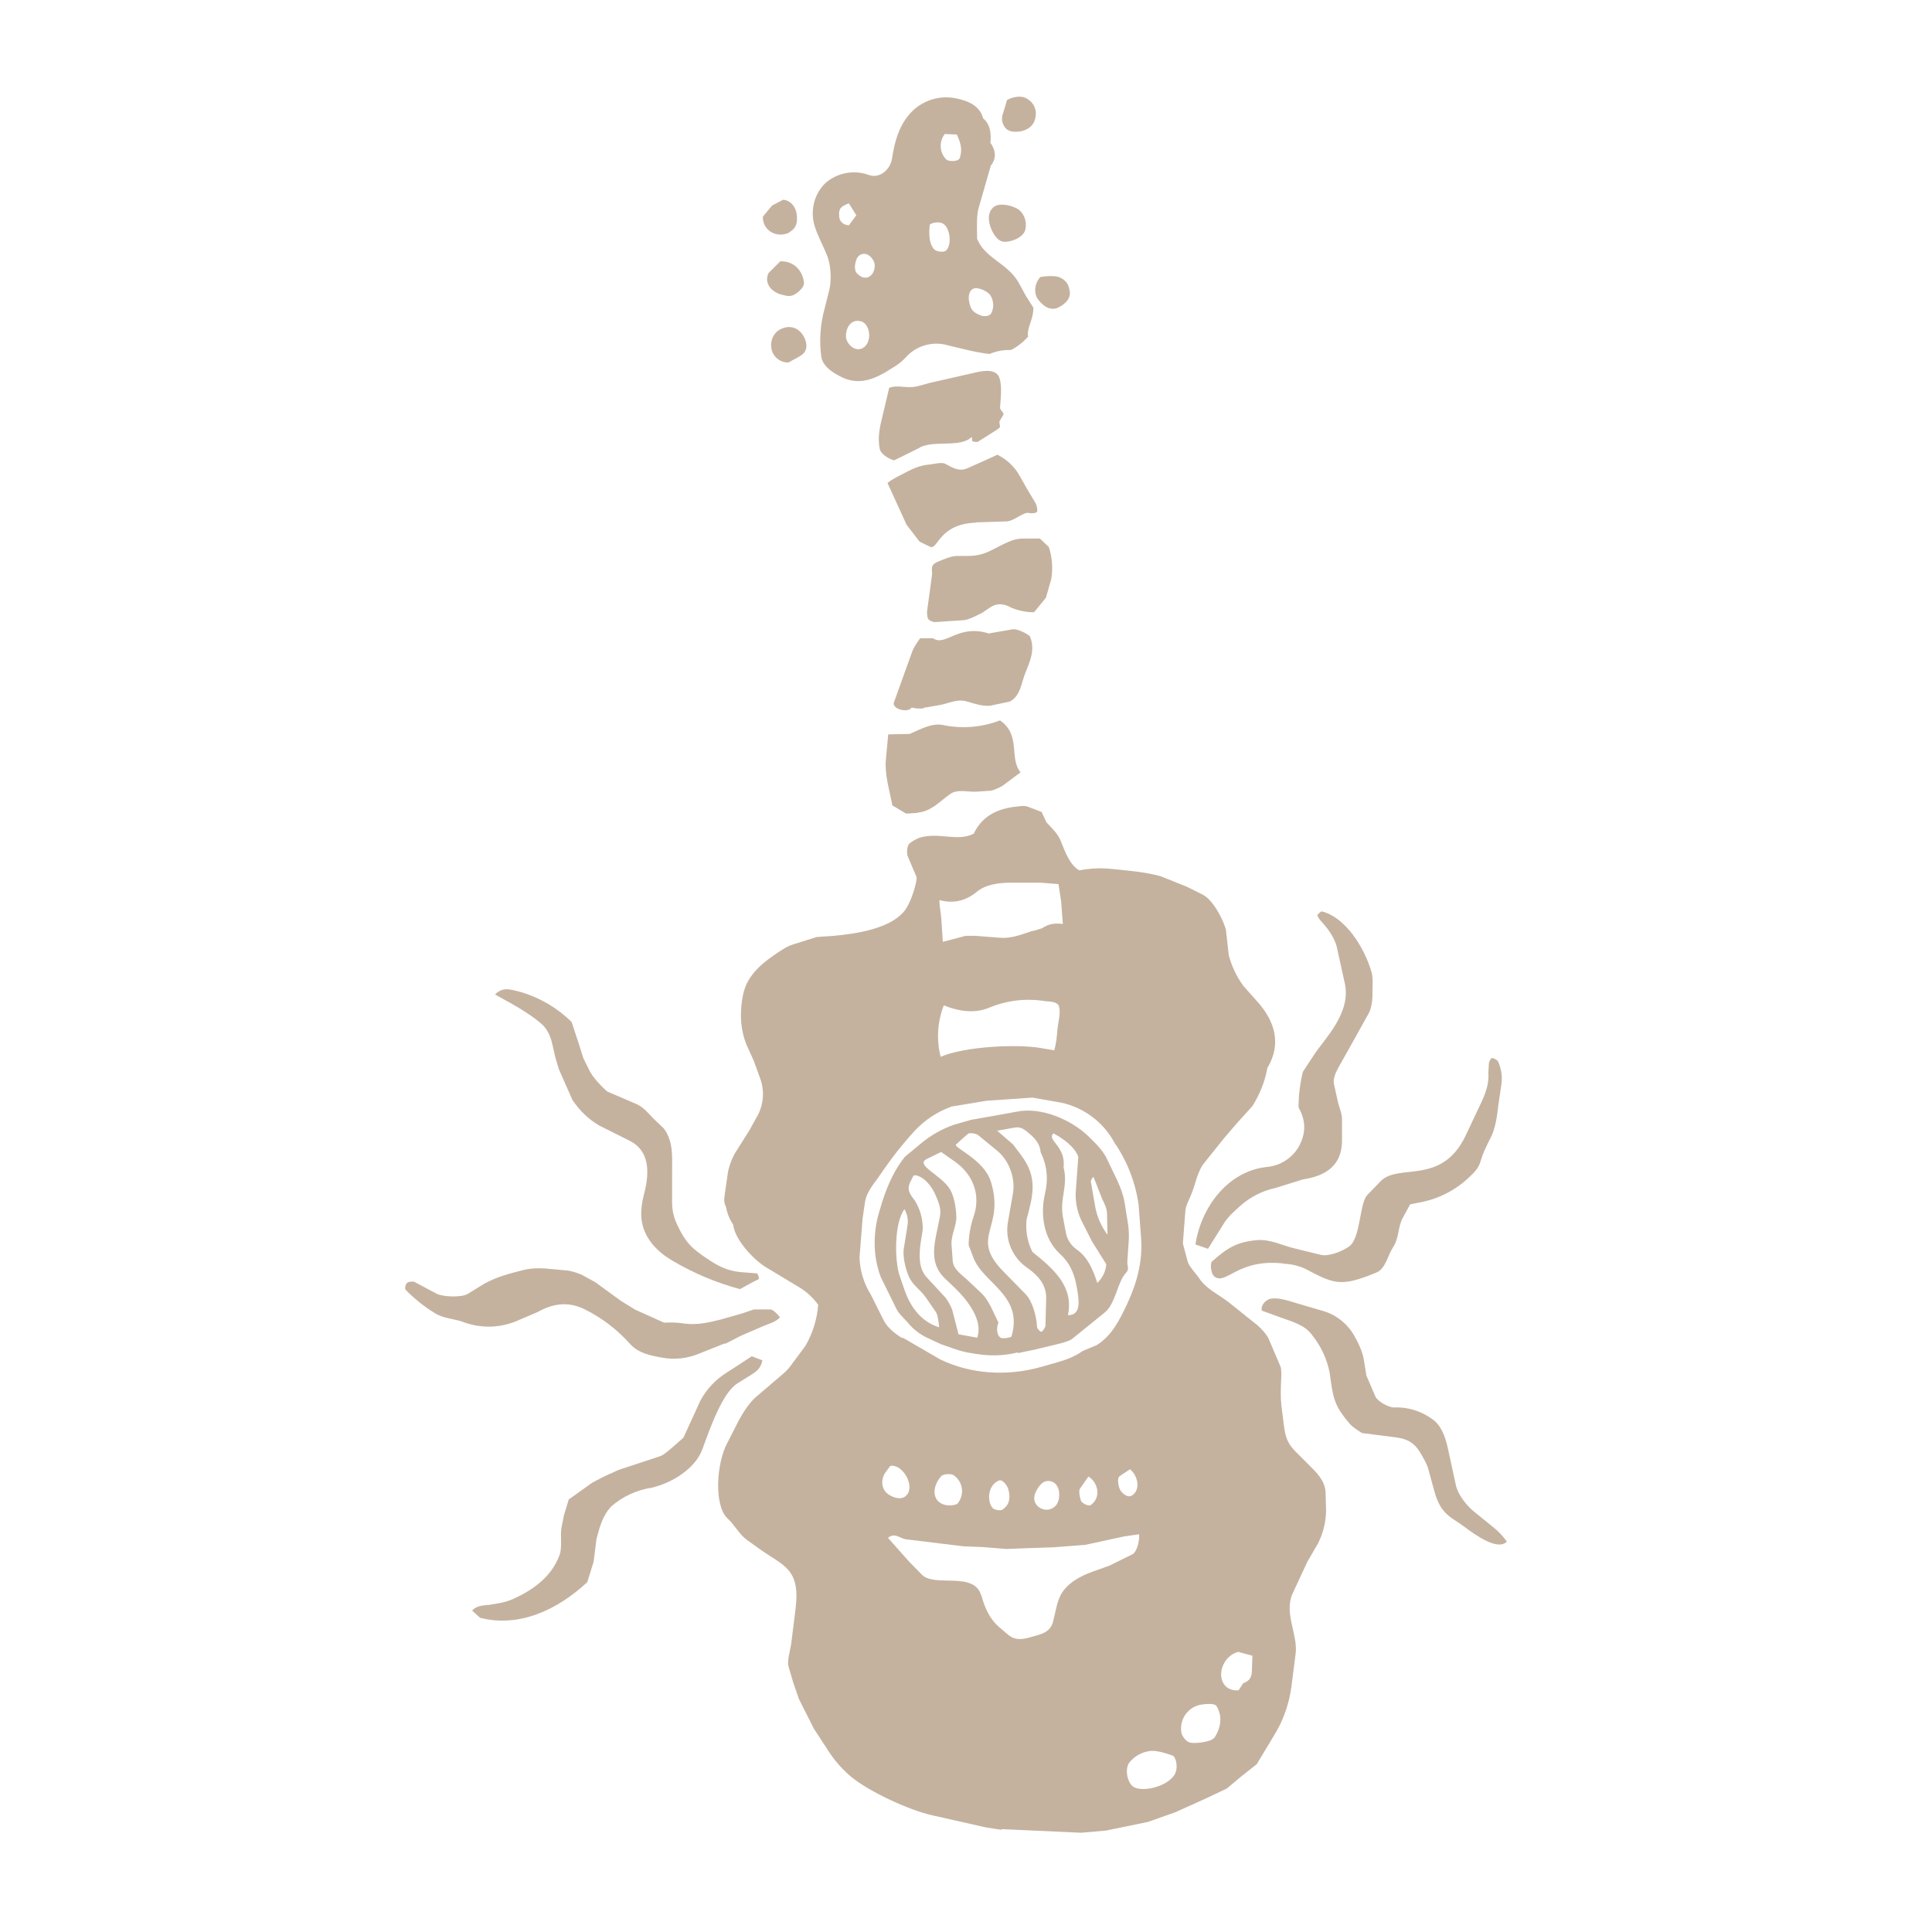
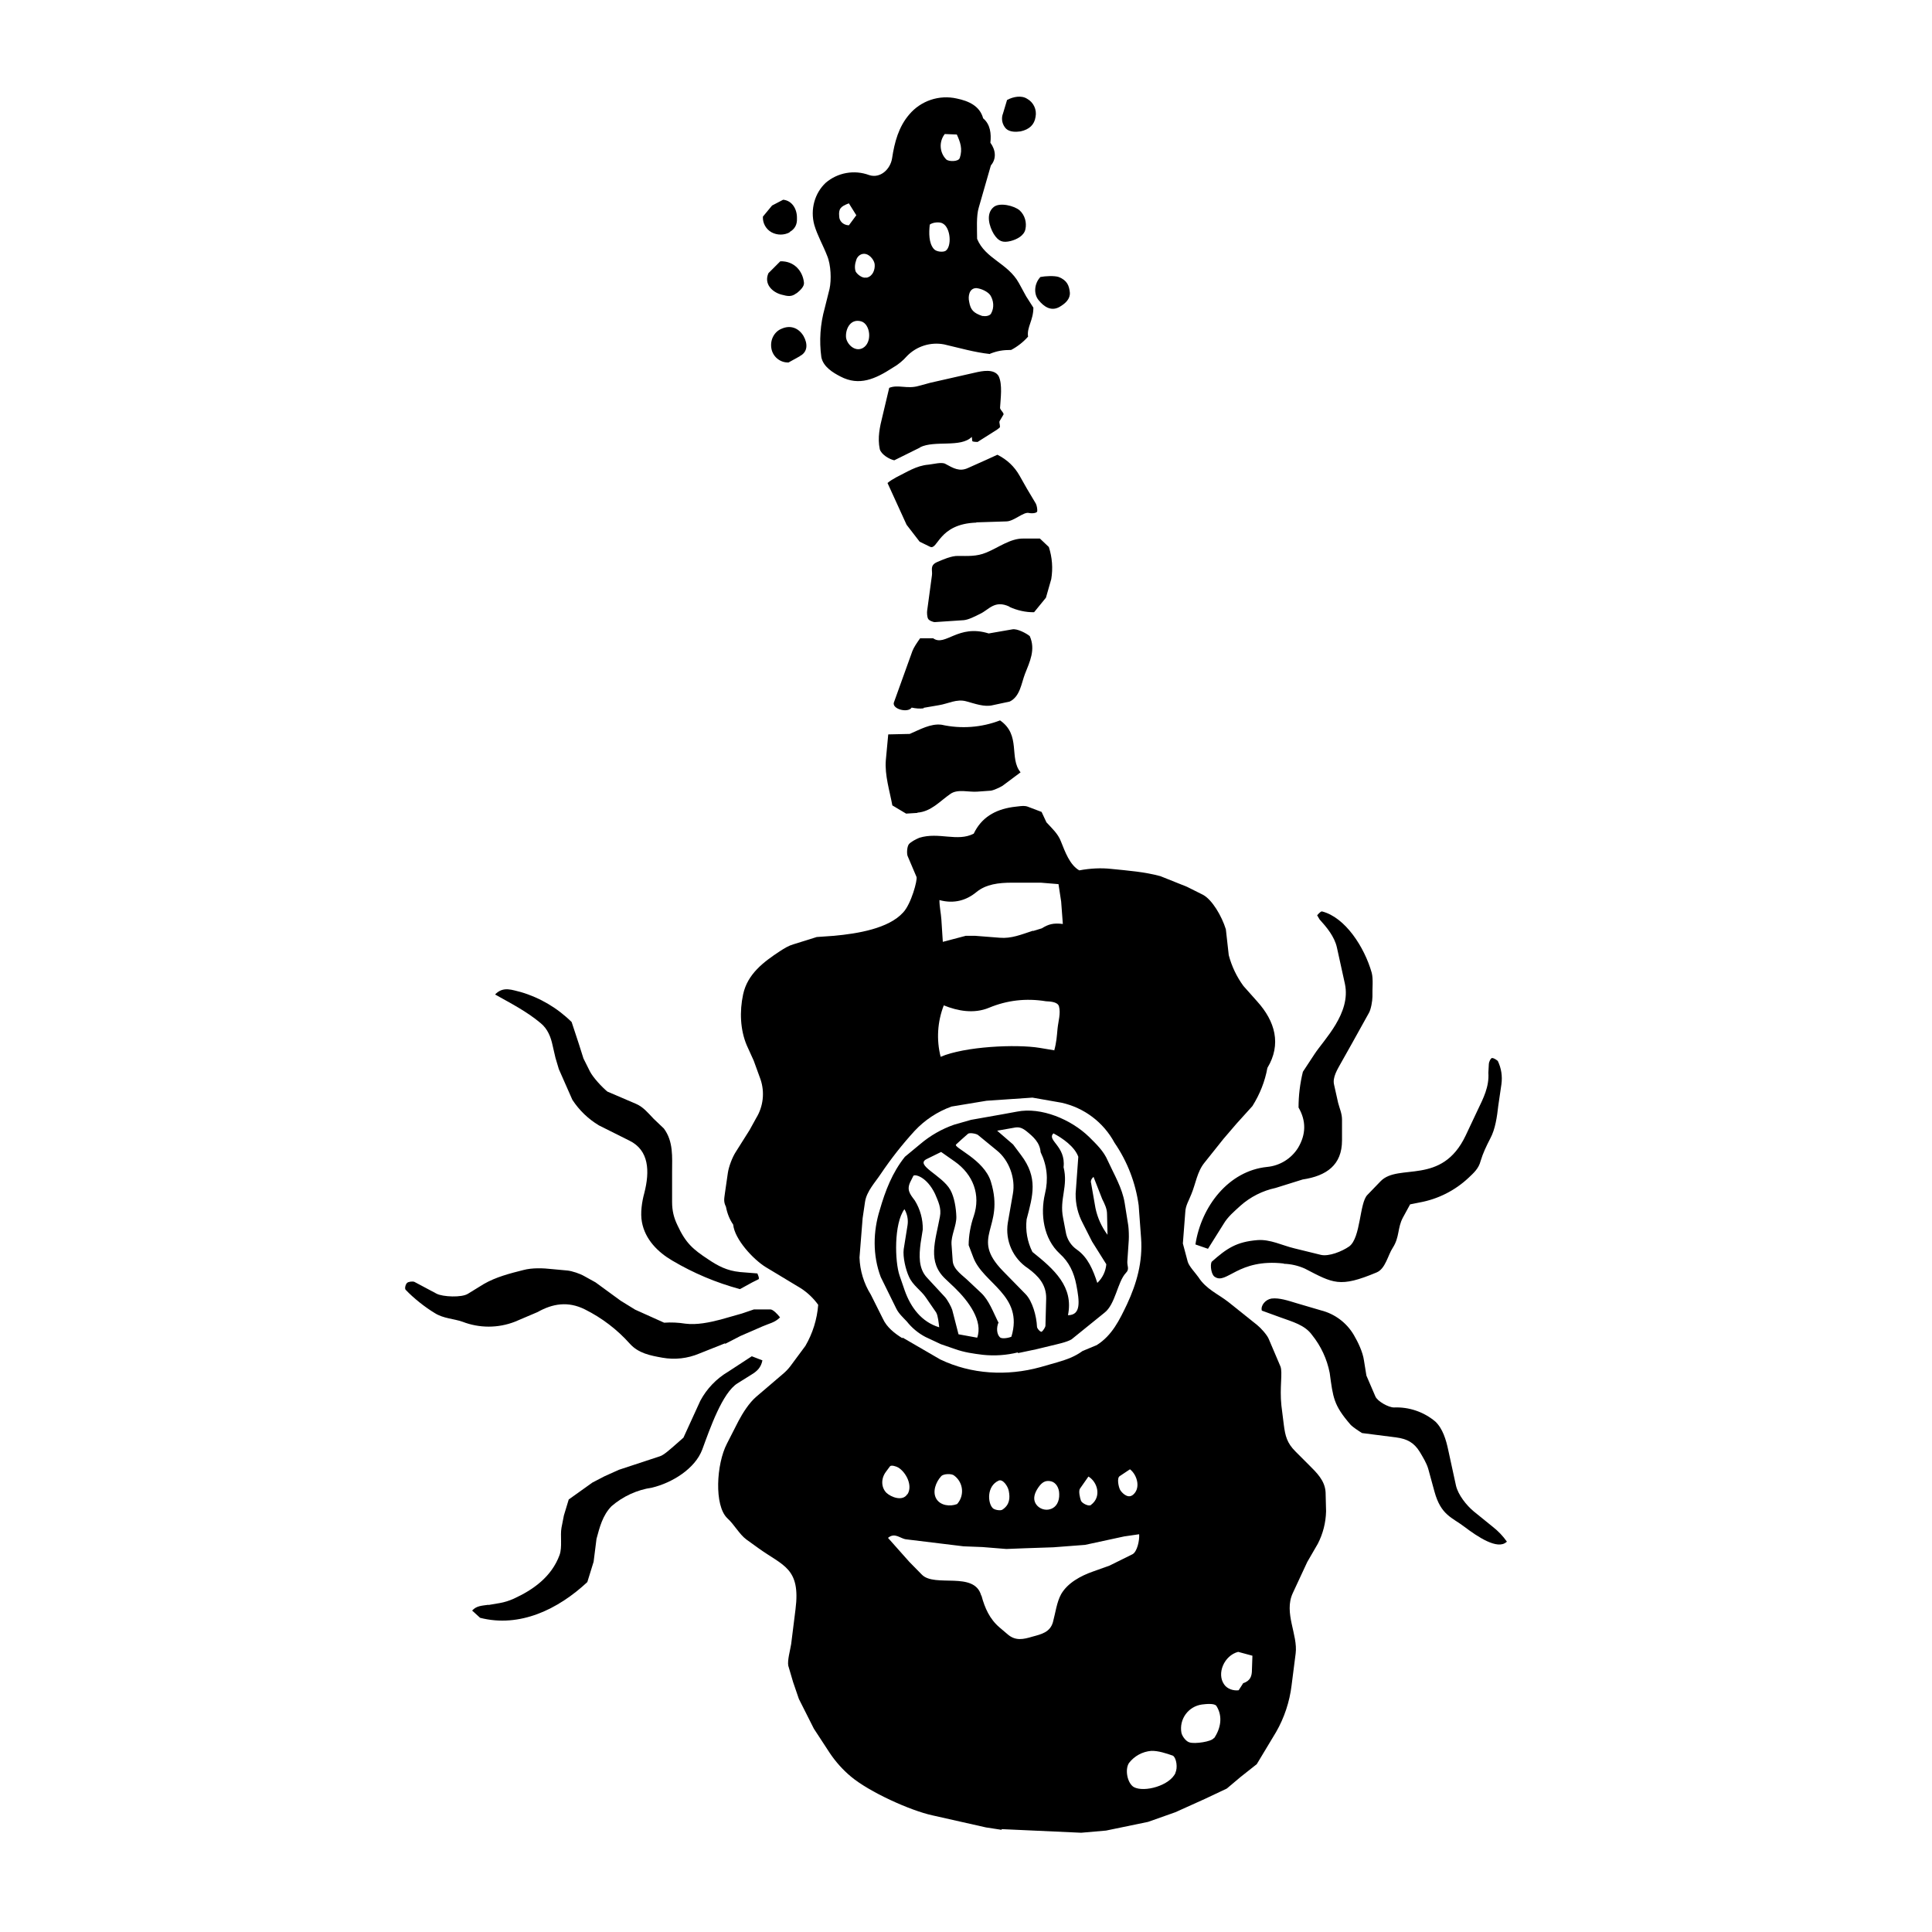
- <svg xmlns="http://www.w3.org/2000/svg" width="800" height="800" fill="none" viewBox="0 0 800 800">
-   <g fill="#c4b29f">
+ <svg xmlns="http://www.w3.org/2000/svg" fill="none" viewBox="0 0 800 800">
+   <g fill="currentColor">
    <path d="m300.3 556.2-10.8 4.3a27 27 0 0 1-15.2 1.7c-5-.9-9.9-1.8-13.5-5.8a62 62 0 0 0-18.6-14.2c-7-3.5-13.4-2.4-19.6 1.1l-9.4 4a30 30 0 0 1-21.7 0c-3.7-1.3-7.9-1.3-11.5-3.6-4-2.4-8.8-6.2-12-9.6-.6-.5 0-2.5.6-2.9.5-.5 2.3-.7 3-.4l9.2 4.9c2.5 1.3 10.4 1.7 13 0l6.5-4c5-2.9 10.8-4.4 16.4-5.8 3.7-1 8.3-.8 11.8-.4l6.5.6c1.9.2 5.2 1.3 6.9 2.3l4.7 2.6 10.4 7.6 6 3.7 12 5.4q4.4-.3 8.8.4c4.7.6 10-.5 14.6-1.7l8.8-2.5 5-1.7h6.8c1.1 0 3 2 4 3.3-2.2 2.2-4.5 2.5-7.2 3.7l-9.2 4-6.4 3.3zm5.8-29.5 7.5.6s1 2.1.5 2.4l-2.6 1.3-5.1 2.8q-14.8-4-28-11.8c-6-3.5-11.3-8.8-12.6-16-.7-3.7 0-8.4 1-12 2.3-9 2-17.7-6.2-21.7L248 466a34 34 0 0 1-11-10.6l-5.6-12.7-1.4-4.7-1.2-5.2c-.7-3.3-2-6.8-5-9.2-5.6-4.7-12-8-18.8-11.8 3.4-3.6 7.2-1.8 10.7-1a50 50 0 0 1 21 12.4l3 9.1 1.9 6 2.7 5.4c1.3 2.5 4.9 6.4 7.2 8.3l11.9 5.1c3 1.3 5 3.8 7.3 6.2l4.2 4c4 5.4 3.4 11.8 3.4 18v12.4c0 3.6.7 6.5 2.2 9.6 3.4 7.4 6.4 10 12.8 14.2 4 2.7 7.8 4.7 13 5.2M202.2 664.6l4.7-.8q2.9-.5 5.8-1.8c8.1-3.7 15.7-9.1 19-18.1 1.2-3.3.2-8.1.8-11.3l1-5.1 2-6.6 9.8-7 5-2.6 6-2.7 17-5.6c1.6-.5 4.3-3 5.5-4l4.2-3.7 7-15.3a31 31 0 0 1 11.5-12l9.8-6.4 4.4 1.7c-.6 3-2.2 4.5-4.7 6l-5.6 3.5c-6.3 3.9-11.4 18.7-14.6 27.4-3 8-12.5 13.8-20.8 15.8a33 33 0 0 0-16.8 7.7c-3.7 3.8-4.9 8.7-6.2 13.5l-1.2 9.5-2.6 8.4c-12.1 11.3-28 19-44.4 14.8l-3.3-3c1.8-2 4-2 6.8-2.4zm177.8-328-4.8.3-5.7-3.4c-1.1-6-3.2-12.5-2.7-18.7l1-10.7 8.9-.2c4.2-1.8 8.7-4.4 13.2-3.8a42 42 0 0 0 24.2-1.8c8.8 6.1 3.6 15.6 8.5 21.5l-7.5 5.6c-1 .6-3.5 1.8-4.8 2l-5.6.4c-3.4.3-8.1-1.2-11.1.9-4.4 3-8 7.4-13.8 7.8zm2.5-43.3q-2.3.3-5-.3c-1.5 2.3-8 .7-7.4-2l7.7-21.4c.6-1.6 2-3.6 3.2-5.3h5.4c5 3.6 10.3-6 23-2l9.8-1.7c2-.4 5.9 1.7 7.2 2.8 2.5 5.6 0 10.6-2 15.7-1.5 3.9-2 9.3-6.3 11.4l-7 1.5c-3.5.9-7.6-.7-11-1.6-4-1.1-7.5 1-11.3 1.6l-6.4 1.1zm21.8-76.9c-15.8.5-15.9 11.6-19.2 10l-4.3-2.1-5.4-7-7.9-17.3c.9-.8 2.4-1.7 3.5-2.3 4.5-2.2 8.4-4.9 13.5-5.3 2-.2 5.5-1.2 7-.3 3.3 1.8 5.8 3.3 9.3 1.7l7.6-3.4 4.6-2.1q6 3 9.2 8.7l3 5.3 3.7 6.2c.4.7.7 2.4.6 3.2s-2.2 1-3.5.7c-2.2-.5-6.1 3.4-9.2 3.5l-12.6.4zM381 185.3l-10.7 5.3c-2-.4-5.4-2.4-6-4.6-1-4.7 0-9.2 1.1-13.6l2.8-11.8c3.7-1.5 7.4.6 12.2-.8l4.8-1.3 18.5-4.2c3-.7 7.9-1.7 9.8 1.4 1.7 3.5.8 9.4.6 13.2 0 .8 1.8 2.2 1.4 2.8l-1.6 2.7c-.3.6.5 2.2 0 2.7q-.8.7-2.3 1.6l-6.8 4.3s-2.2 0-2.2-.4l-.2-1.7c-4.6 4.6-15.3 1.3-21.4 4.3zm37 65.9c-6.2-2.9-8.5 1.3-12.2 3-2 1-4.7 2.4-6.7 2.6l-12 .8c-.8 0-2.5-.7-2.8-1.4-.4-.7-.5-2.5-.4-3.2l2-14.8c.3-2-1-4 2-5.4 2.3-1 6.1-2.7 8.8-2.6 4 0 7.7.3 11.7-1.4 5-2 9.9-5.9 15.4-5.8h6.8l3.7 3.5a28 28 0 0 1 1 13.3l-2.2 7.7-4.9 6c-3.4.1-7.2-.8-10.2-2.2zm-8-104.6c-6.5-.7-12.6-2.5-19.1-4a17 17 0 0 0-15.3 4.8 23 23 0 0 1-6 4.9c-7.1 4.6-13.8 7.7-21.6 3.6-3.1-1.6-7.1-4-7.9-8a50 50 0 0 1 1.4-20.3l2-8c.8-3.7.6-9.9-1-13.7-1.7-4.4-4-8.3-5.3-12.7-1.8-6.5.2-13.3 4.7-17.5a18 18 0 0 1 18-3.2c4.6 1.5 8.8-2.4 9.5-7 1-6.6 2.7-13 7.1-18.1a20 20 0 0 1 19.7-6.6c4.8 1 9.5 3 10.9 8.2 3 2.5 3.4 6.4 3 10.1 2.2 3 2.6 6.6.2 9.4l-5 17.4c-1.1 3.5-.7 9.2-.7 13 3.4 8.3 12.7 10 17.3 18.3l3 5.5 3 4.7c0 5.3-2.8 8.1-2.2 12a25 25 0 0 1-7 5.5c-3.4 0-5.8.4-8.8 1.6zm-12.6-81.1c1.3-3.9.2-6.7-1.2-9.8l-5-.2a8 8 0 0 0 .6 10.5c1 1 5.2 1 5.6-.6M354.5 89l-3-4.8c-3.5 1.3-4.3 2.3-4 5.4 0 1.8 1.5 3.6 4 3.7l3.1-4.2zm35.8 3.5c-1.2-.7-4-.5-5.3.5-.4 3.5-.4 7.6 1.6 10 1 1.3 3.8 1.5 4.9.9 2.7-1.7 2.2-9.7-1.2-11.4M358.8 115c2.7-.6 3.5-3.4 3.4-5.3 0-1.6-1.7-4-3.6-4.5s-3.5.8-4 2.3q-1 2.8-.3 4.9c.6 1.2 2.9 3 4.4 2.5zm48.1 15.8c1.1.3 3 0 3.5-1 1.4-2.5 1-5.4-.3-7.5-1-1.5-3.7-2.8-5.8-3-3 0-3.5 3.4-3 5.6.6 3.5 1.8 4.7 5.6 6zm-49.6 13.3c4-2.3 3.1-9.8-.6-11-4.3-1.3-6.5 2.7-6.4 6.2 0 2.8 3.5 6.7 7 4.8" />
    <path d="M418.5 99.8c-3.3.8-5 .2-7-2.9-1.8-3-3.5-8.4 0-11.2 2.5-2 8.5-.5 10.7 1.4 2.2 2 3 5.1 2.4 7.8-.5 2.6-3.4 4.2-6.1 4.9m-3.3-52.4 1.8-6c2.6-1.4 6-2 8.3-.5a7 7 0 0 1 3.5 7.5q-.7 4.8-6.2 6c-2 .3-4.5.3-6-1.1a6 6 0 0 1-1.4-6m-84 100.2-4.7 2.6a7 7 0 0 1-7.1-5.9c-.6-3.7 1.4-7 4.3-8.1 3.6-1.6 7-.3 9 3 1.7 3 2 6.6-1.6 8.4zm-1.4-26.1c-2 1.6-3.6 1.3-6.2.6-3.8-1-7.4-4.4-5.4-8.9l4.9-4.9c5.7-.2 9.3 4 9.8 8.8.2 1.6-1.5 3.2-3.1 4.5zm108.6-6.7c3.5 1.4 4.3 3.6 4.6 6.4.2 2.6-1.7 4.5-4.3 6-3.4 1.9-6.4 0-8.7-2.9-2-2.5-1.8-6.7.8-9.5 2-.4 5.8-.6 7.6 0M327 96.2a8 8 0 0 1-7.5 0 7 7 0 0 1-3.6-6.5l3.8-4.6 4.6-2.4c3.8.4 5.8 4 5.7 7.7q.2 3.9-3.1 5.7m87.9 661.6-6.5-1-22.2-5c-9.2-2-26.2-9.7-33.8-16.1q-5-4.2-8.7-9.7l-6.6-10.1-6.2-12.3-2.4-7-2-6.8c-.4-2.2.8-6.4 1.2-8.9l1.8-14.4c2.2-17.2-5.2-18-15.3-25.3l-5-3.6c-3-2.2-5-6.2-8-8.9-5.4-5.3-4.5-22.3-.1-30.8l4.8-9.4c1.8-3.4 4.4-7.5 7.3-10l11-9.4q1.8-1.5 3.1-3.2l6.3-8.5a40 40 0 0 0 5.3-17 27 27 0 0 0-7.1-6.8l-14.6-8.8c-5.2-3.2-12.9-11.5-13.5-17.6q-2.2-3.2-3-7.4c-1.1-2.2-.7-3.4-.4-5.8l1.2-8.3c.4-2.6 1.8-6.3 3.2-8.5l5.8-9.2 2.7-4.9a19 19 0 0 0 1.8-16.1l-2.8-7.7-2.9-6.4c-2.7-6.4-3-14-1.5-21 1.8-8.5 8.5-13.5 15.2-17.9 2-1.3 3.6-2.3 5.7-2.9l9.6-3 7.1-.5c9.8-.9 22.7-3 28.7-9.7 3.3-3.5 6-13.5 5.5-14.7l-3.7-8.7c-.4-1.2-.2-4 .6-4.9s2.8-2 4.3-2.6c8.1-2.5 15.7 1.8 22.5-1.7 3.2-6.7 8.8-9.9 16-11 2-.2 4.8-.8 6.3-.2l5.8 2.2 2 4.3c2.2 2.4 4.8 4.7 6 7.9 1.7 4.2 3.6 9.7 7.6 12q7-1.3 13.3-.6c6.9.7 13.7 1.2 20.3 3l11 4.4 6.6 3.3c3.8 2 7.8 8.8 9.5 14.3l1.2 10.7a38 38 0 0 0 6.1 12.8l5.7 6.4c7.4 8.2 10.1 17.7 4.2 27.5q-1.5 8.3-6.2 15.8l-6.6 7.3-5.4 6.3-7.9 9.9c-3 3.7-3.6 8.7-5.4 13-1 2.6-2.4 4.7-2.5 7.4l-1 13 2 7.5c.5 1.9 3.2 4.7 4.4 6.4 3.2 5 8 6.9 12.4 10.3l12 9.6c1.5 1.2 4 4 4.7 5.6l4.9 11.5c1 2.5-.4 8.7.4 16.2l1 8c.6 4.6 1.3 7.5 4.8 11l5.5 5.5c3.3 3.3 6.7 6.5 7 11.4l.2 7.9a31 31 0 0 1-3.4 13.4l-4.4 7.6-6 12.9c-3.8 8.2 2.2 17.2 1.2 25l-1.7 13.3c-.8 6.6-3 13.3-6.4 19.2l-8 13.3-6.7 5.3-5.7 4.8-9.1 4.3-12.2 5.5-11.3 4L458 758l-10.3.9-33-1.5zm13-372.2 3.6-1.1c2.7-1.7 4.8-2.3 8.7-1.8l-.7-9.3-1.1-7.2-7.3-.6h-12c-5.4 0-10.7.6-14.7 3.9s-9.1 5-15.3 3.3c0 2.8.6 5.2.8 8l.6 9.3 9.5-2.5h3.9l10.2.8c4.8.4 8.8-1.3 13.7-2.9zm8.7 49.6c1-3.6 1.1-6 1.4-9.1s1.4-6.4.6-9.3c-.6-2-4-2-5.4-2.1q-12.3-2-23.6 2.7c-6.3 2.6-13 1.3-18.7-1a35 35 0 0 0-1.3 21.3c10-4.3 31.3-5.3 41-3.7l6 1zm-62.7 118.8 15.5 9c12.9 6.2 27.7 7 41.5 3.2l7-2c4-1.2 7-2.2 10.5-4.7l5.8-2.4c6.4-4 9.5-10.5 12.6-17 4-8.6 6.5-17.5 5.8-27.3l-1-13.6a60 60 0 0 0-10-25.9 33 33 0 0 0-22-16.6l-12-2.1-19 1.3-14.5 2.4a39 39 0 0 0-15.3 10.1c-5.2 5.7-9.6 11.3-14 17.8-2.3 3.5-5.8 7.1-6.5 11.5l-1 6.8-1.3 16.3a31 31 0 0 0 4.7 15.4l5 10c1.6 3.5 4.8 6 8 8zm2 64.8c2.2-3.6-.6-9-3.8-11-.8-.5-3-1.2-3.5-.5l-1.7 2.3c-2 2.7-2 6.3.2 8.6 2 1.9 6.8 3.7 8.7.6m93 .6c3.9-2.6 2.3-8.5-.8-10.9l-4.2 2.8c-1.3.7-.6 4.3.1 5.7.7 1.2 3 3.6 5 2.3zm-72.3 3.4a8 8 0 0 0-1.3-11.7c-1-.9-4.5-.8-5.4.3-2.2 2.4-3.7 6.4-2 9.3s5.8 3.3 8.6 2.2m55.5.3c4.4-3.3 2.7-9.4-1.1-11.7l-3.5 5c-.7 1 0 3.9.4 5s3.3 2.5 4.1 1.8zm-36.7 2c3-2 3.2-4.8 2.6-7.8-.4-2-2.5-5-4.2-4.2-5 2.3-4.5 9.2-2.5 11.3.6.8 3.3 1.3 4.1.7m23.5-6.4c0-2.7-1.4-4.8-3.3-5.3-2.4-.6-3.9.4-5.4 2.6s-2.3 4.6-1 6.7 4 2.9 6 2.2c2.5-.7 3.8-3.2 3.7-6.2m-32.2 42c1.4 5.2 3.4 9.7 7.5 13.2l3.3 2.8c3.3 2.9 6.6 2.1 10.3 1 3.7-1 7.3-1.8 8.5-6 1-3.7 1.6-8.4 3.4-11.6 2.7-4.7 8.2-7.6 13-9.3l7-2.5 9.5-4.7c2-1 3-5.9 2.8-8.3l-6.2.9-16.2 3.5-13.1 1-11.8.4-7.7.3-9.9-.8-7.8-.3-23.8-2.9c-2.5-.3-4.6-3-7.5-.6l8.8 9.9 5.2 5.3c5.3 5.5 21.8-1.6 24.6 8.7zM514.7 697c3.1-1 3.7-3 3.7-5.6l.2-5.8-5.9-1.6c-5.8 1.5-9 9-5.8 13.5 1.2 1.8 3.8 2.7 6 2.4l1.8-2.8m-12 22.7c2.8-4.1 3.7-9.1 1-13.4-.8-1.2-4.4-.8-6-.6a10 10 0 0 0-8.5 11.7c.3 1.5 2 3.7 3.4 4 2.1.7 9.1-.3 10-1.8zm-16 14.2c1-1.8.5-6-1-7-2.8-1-6.2-2.1-9-2a13 13 0 0 0-9.2 5c-1.8 2.7-.7 8.4 2 10 4.3 2.3 15-.6 17.3-6" />
    <path d="M531.6 523.2c-19-2.2-23.7 8.9-28.6 5.5-1.4-.8-2-4.7-1.3-6.2 6.3-5.6 10.3-8.3 19-9 5.3-.4 10.2 2.2 15.2 3.4l11 2.7c3.3.8 8.8-1.4 11.8-3.5 4.8-3.6 4.2-18 7.5-21.3l5.5-5.7c7.4-7.6 25.3 2 35.2-18.9l5-10.6c2.3-4.8 4.8-9.6 4.4-15.4l.2-3.7c0-.6.7-2.3 1.3-2.4q.9 0 2.4 1.2 2.2 4.6 1.5 9.7l-1.3 8.9c-.5 4.4-1.2 9.6-3.3 13.5-1.7 3.3-3 6-4 9.3-.8 3.2-2.9 5-5 7a40 40 0 0 1-20.2 10.2l-4 .8-3 5.5c-2.3 4.3-1.3 8-4.2 12.5-2 3-3 8.7-6.7 10.2-15.3 6.4-17.9 4.5-29.7-1.6a23 23 0 0 0-8.7-2zm-3.4-31.3a32 32 0 0 0-14.6 7.4c-2.5 2.3-5.2 4.5-7 7.6l-6.4 10.2-5.2-1.8c2.4-15.7 13.7-30.5 29.7-32.1a17 17 0 0 0 12.8-7.9q5-8.4.2-16.7 0-7.5 1.8-14.8l4.8-7.3c3.9-6 15.2-16.9 12.6-29.1l-3.3-15c-1-4.6-4.3-8.5-7.2-11.7l-1-1.7s1.4-1.7 2-1.6c9.6 2.4 17.6 14.8 20.6 25.4.7 2.7.2 6.6.3 9.9 0 1.7-.6 5.3-1.5 6.8l-7 12.6-4.5 8c-1.5 2.7-3.6 6-2.9 9l1.7 7.6c.6 2.3 1.6 4.4 1.6 6.9v8.6c0 10.2-6.4 14.7-16.3 16.2zm95.6 146.6c-3.7 3.4-12-2.2-17.3-6.2-5.2-4-9.8-4.8-12.5-14.6l-2.6-9.5c-.7-2.4-2.2-4.8-3.5-7-2.4-3.9-5.3-5.4-9.8-6l-14.1-1.8c-1.3-.8-3.9-2.5-4.8-3.5-7-8.1-7.2-11.1-8.6-21.4a36 36 0 0 0-7.3-15.7c-3-4.2-8.2-5.5-13.1-7.3l-7.7-2.8c-.6-2.1 1.5-4.6 4-5 3.2-.4 7 .9 10.3 1.9l10.2 3a22 22 0 0 1 13.6 10.2c1.7 2.9 3.7 7 4.2 10.6l1 6.2 3.7 8.6c.8 2 5.4 4.6 7.7 4.6a25 25 0 0 1 17.1 5.8c3.1 2.9 4.5 7.6 5.4 11.9l3.2 14.7c.9 3.8 4.3 8.1 7.3 10.6l7.9 6.4a29 29 0 0 1 5.9 6.2zM421.5 560a42 42 0 0 1-14.5 1c-4-.5-7.7-1-11.6-2.4l-5.8-2-6.4-3a24 24 0 0 1-7.7-6.4c-1.5-1.6-3.4-3.3-4.4-5.4l-6.4-13c-3.4-9-3.2-18.9-.4-27.8 2.3-8 5.2-15.5 10.4-22l6.4-5.3a44 44 0 0 1 14-8l7-2 13-2.3 6-1.1c10-2 22.4 3.2 29.9 10.5 3 3 6 5.8 7.7 9.8 2.6 5.7 6 11.3 7 17.5l1.5 9.4c.2 1.5.3 4.4.2 6l-.6 8.9c-.1 1.9 1 3.1-.6 4.7-3.5 3.7-4.3 13-8.9 16.5l-13.6 11c-2 1.2-6 2-8.4 2.6l-6.2 1.5-7.6 1.6zm20.7-15.4c5.5 0 4.8-5.7 3.5-12.5-1-5.2-3-9.5-6.9-13-6.7-6.2-8.1-16.3-6.1-24.8q2.2-9-1.8-17.2c-.3-4-3-6.4-6-8.8-1.7-1.3-3-1.8-5.2-1.3l-6.8 1.2 6.6 5.7 3.3 4.4c7.1 9.4 4.9 16.7 2.3 26.6a24 24 0 0 0 2.4 13.5c9 7.2 17.2 14.4 14.7 26.3zm-12.8 4.8c0 .7 1.5 2.4 2 2s1.5-1.8 1.5-2.5l.3-11.2c.1-5.8-3.3-9.4-7.5-12.5a19 19 0 0 1-8.4-18.8l2.1-12c1.2-6.5-1.6-14-6.6-18L405 470c-.7-.6-3.6-1.1-4.2-.5l-2.5 2.2-2.4 2.2c-1.4 1.2 11.6 6.2 14.4 15.4 6 19.5-9 22.6 5 37l9.4 9.6c2.8 2.9 4.5 9 4.7 13.5m25-18.2a12 12 0 0 0 3.7-7.7l-5.9-9.4-3.8-7.5q-3.1-5.8-3-12.4l1.1-15.2c-1.5-4.2-6.5-7.7-10.3-9.7-2.9 2.9 5.2 5.2 4.2 14 2 8-1.8 13.1-.2 21l1.1 5.8a11 11 0 0 0 4.7 7.4c4.5 3.2 6.6 8.3 8.4 13.8m-40.9 16.2c-1 2.3-.8 5 .6 6.3.9.7 3.6.2 4.7-.3 5.2-17.2-11.8-22-15.8-32.9l-1.9-5c0-3.9.8-8.3 2.1-12 3-8.9-.3-17.3-7.8-22.6l-5.7-4-5.9 2.9c-5.3 2.5 6.3 6.7 9.7 12.8 1.7 3 2.4 7.7 2.5 11.1.1 3.7-2.2 7.7-2 11.4l.5 7c.3 3.6 4.3 6 6.7 8.4l5.1 4.8c3.2 3 5 8 7 12zm-8.9 6.5c2.6-7-3.6-15.3-9.3-20.8l-3.8-3.6c-7.6-7.1-4.2-15.6-2.3-25.8.7-3.5-.7-6.3-2-9.4-3.5-7.3-8.5-8.3-9-7.5l-1 2c-2 3.7-.5 5.4 1.6 8.2a22 22 0 0 1 3.3 12l-.9 5.7c-.6 4.9-1 10.4 2.7 14.3l7.4 8c1 1.1 2.6 4 3 5.3l2.6 10.1 7.7 1.4m53.8-51.2c0-2.2-1-4.2-2-6.2l-3.6-9.2q-1.4 1.3-1 2.6l1.8 10.3a28 28 0 0 0 5 11.1zm-70.8 40.7-4.2-6.1c-2-3-5.4-5-7-8.6-1.4-3-2.6-8.2-2.2-11.4l1.6-10a10 10 0 0 0-1.3-6.6c-4.4 6-4 21.7-2 27.5l2.1 6.1c2.5 7.1 7 13.1 14.3 15.3-.2-1.7-.5-4.8-1.2-6z" />
  </g>
</svg>
